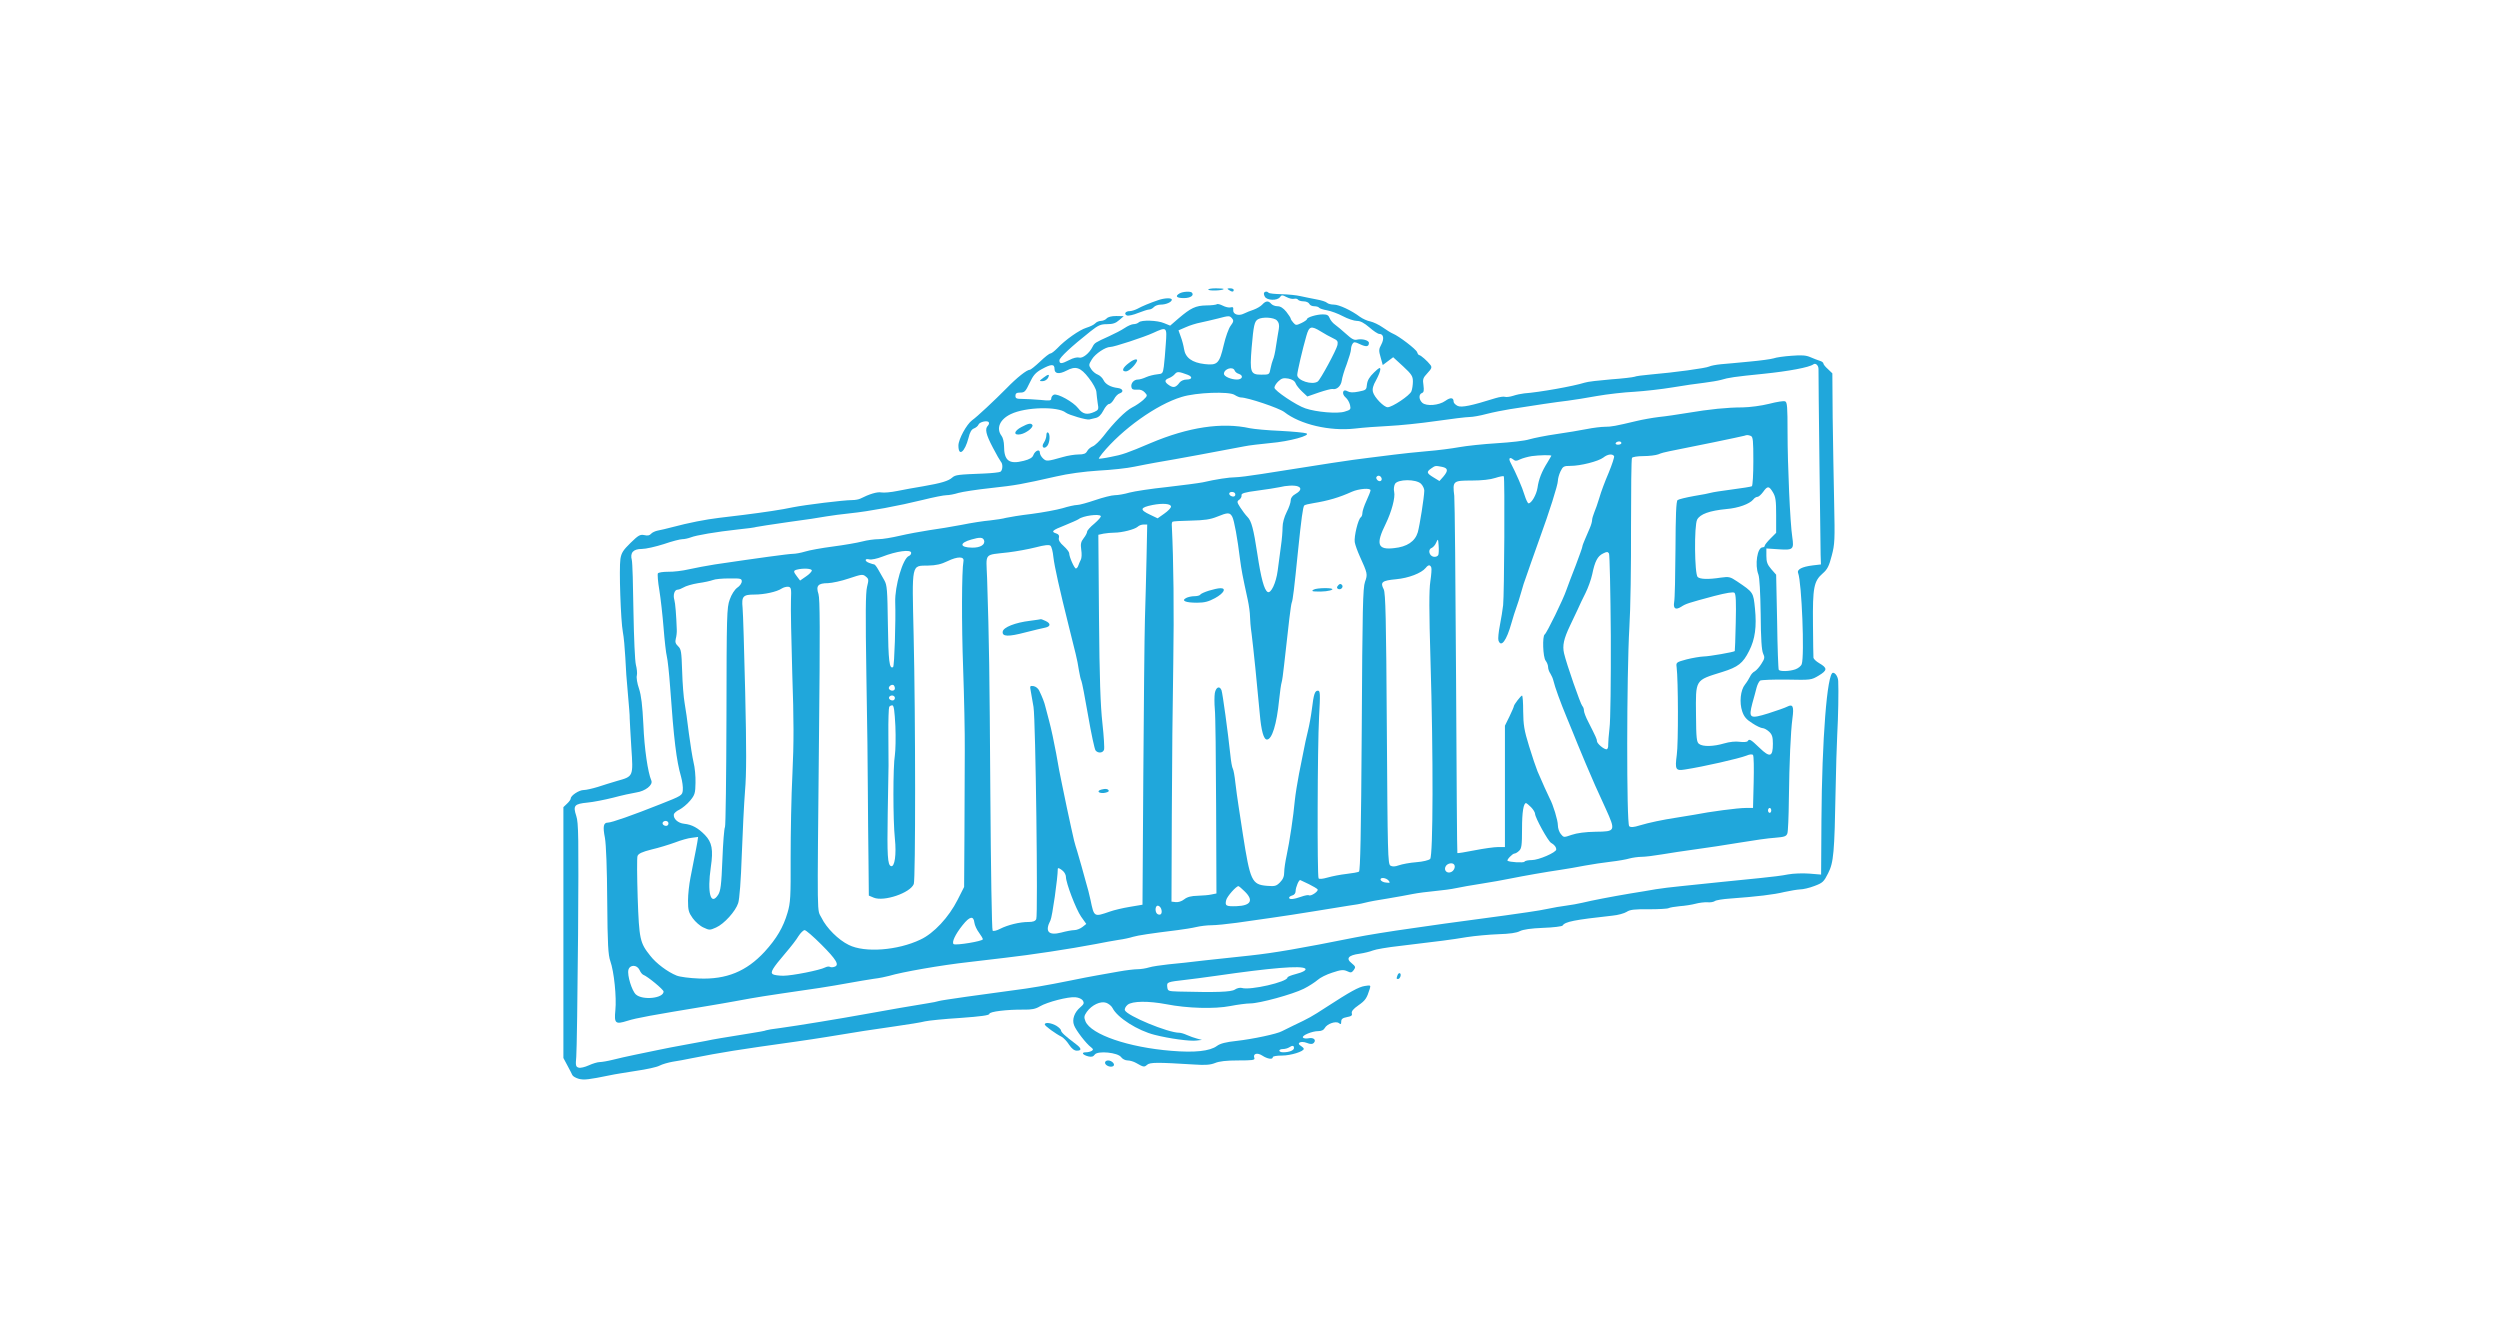
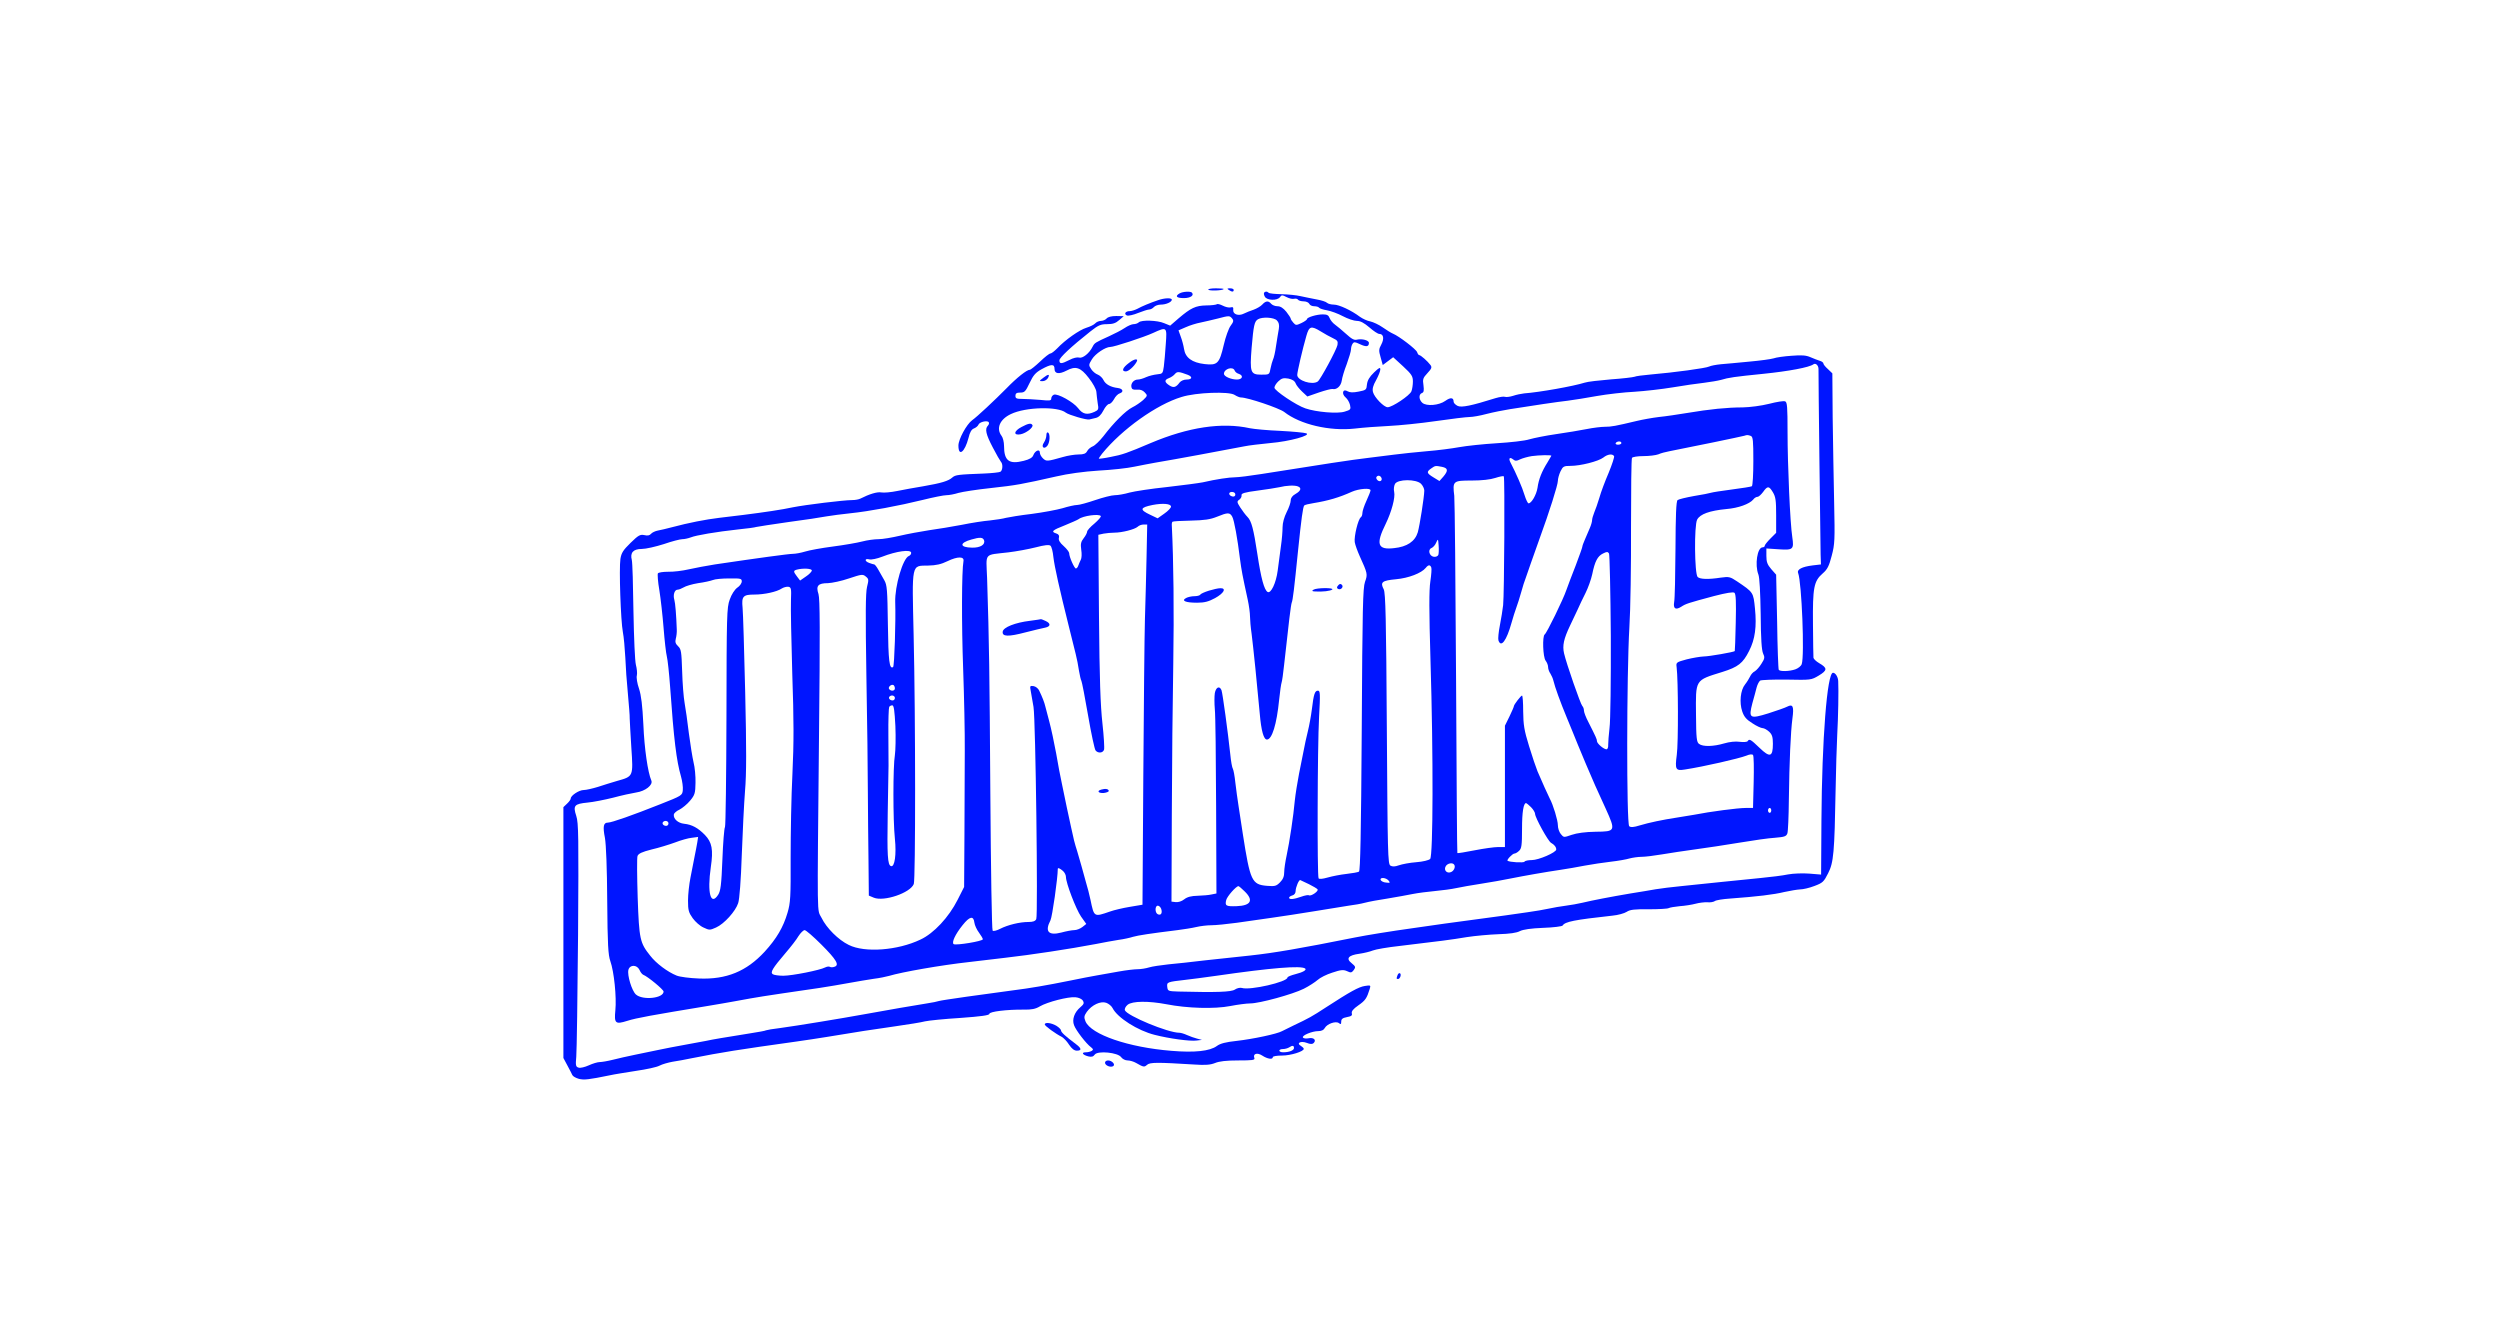
<svg xmlns="http://www.w3.org/2000/svg" width="108" height="57" viewBox="75 0 1108.0 810.0" fill="none">
-   <g transform="translate(0,810) scale(0.1,-0.1)" fill="#20a7db" stroke="none">
+   <g transform="translate(0,810) scale(0.1,-0.1)" fill="#0015ff" stroke="none">
    <path d="M6034 6322 c5 -9 86 -6 94 3 3 3 -18 5 -47 5 -29 0 -50 -4 -47 -8z" />
    <path d="M6160 6320 c19 -13 30 -13 30 0 0 6 -10 10 -22 10 -19 0 -20 -2 -8 -10z" />
    <path d="M5858 6299 c-30 -17 -20 -29 26 -29 41 0 65 17 49 34 -10 9 -56 6 -75 -5z" />
    <path d="M6377 6304 c-3 -4 -2 -15 4 -25 12 -24 77 -26 93 -3 10 14 14 14 41 0 17 -9 37 -13 47 -10 9 2 19 0 23 -6 3 -5 19 -10 35 -10 15 0 30 -7 34 -15 3 -8 16 -15 30 -15 14 0 27 -4 30 -9 4 -5 25 -12 49 -16 23 -4 67 -20 97 -36 30 -16 69 -29 86 -29 22 0 44 -12 77 -40 25 -22 52 -40 61 -40 26 0 31 -29 12 -65 -16 -29 -16 -38 -4 -79 l13 -47 32 24 32 24 61 -56 c53 -49 60 -61 60 -93 0 -20 -4 -47 -9 -60 -10 -26 -118 -98 -146 -98 -23 0 -82 61 -90 93 -5 19 0 40 19 73 14 26 26 55 26 66 0 15 -7 12 -39 -19 -28 -27 -40 -48 -43 -73 -3 -33 -5 -35 -51 -44 -35 -7 -54 -6 -68 2 -29 18 -39 -15 -12 -38 11 -9 23 -29 27 -46 6 -27 4 -30 -33 -41 -43 -14 -174 -3 -241 20 -55 18 -190 109 -190 127 0 9 11 27 24 39 20 19 31 22 61 17 24 -5 39 -14 45 -29 4 -12 23 -35 40 -51 l32 -30 72 25 c39 13 77 23 83 21 25 -6 51 18 56 50 2 18 16 65 31 103 14 39 26 79 26 90 0 11 4 27 10 35 8 12 14 12 45 -3 38 -18 55 -16 55 8 0 16 -42 27 -73 20 -17 -5 -33 4 -67 35 -25 23 -56 48 -68 57 -13 9 -28 27 -33 40 -7 18 -16 23 -42 23 -38 0 -97 -18 -97 -29 0 -4 -15 -15 -34 -24 -32 -15 -35 -15 -50 2 -9 10 -16 21 -16 25 0 4 -12 23 -27 42 -19 23 -36 34 -54 34 -15 0 -32 7 -39 15 -17 20 -33 19 -55 -5 -9 -10 -33 -24 -52 -31 -19 -6 -46 -17 -60 -24 -33 -17 -69 -5 -66 23 2 15 -2 19 -16 15 -10 -3 -32 2 -49 11 -16 8 -32 12 -36 8 -4 -3 -33 -7 -64 -7 -66 -1 -96 -16 -170 -79 l-52 -45 -37 15 c-41 18 -140 21 -156 5 -6 -6 -20 -11 -32 -11 -11 0 -36 -11 -55 -24 -19 -13 -62 -35 -95 -50 -86 -39 -89 -41 -101 -64 -20 -41 -62 -74 -83 -67 -12 3 -36 -2 -60 -15 -49 -25 -61 -25 -61 -2 0 16 71 83 191 178 48 38 63 44 102 44 35 0 53 6 74 25 l28 24 -46 1 c-30 0 -51 -6 -59 -15 -7 -8 -23 -15 -35 -15 -12 0 -28 -7 -35 -15 -7 -8 -31 -20 -54 -27 -43 -13 -130 -74 -180 -127 -17 -17 -35 -31 -41 -31 -7 0 -35 -22 -64 -50 -29 -27 -57 -50 -63 -50 -18 0 -79 -48 -143 -114 -71 -72 -182 -176 -211 -196 -34 -25 -84 -117 -84 -155 0 -71 39 -42 62 47 8 35 19 53 34 58 12 5 24 15 27 23 6 17 55 28 63 15 4 -5 1 -15 -5 -21 -20 -20 -12 -54 30 -134 22 -43 45 -82 50 -88 13 -13 11 -52 -3 -61 -6 -4 -53 -9 -102 -11 -158 -6 -174 -8 -193 -24 -24 -22 -69 -35 -178 -54 -49 -8 -121 -21 -160 -29 -38 -8 -83 -12 -98 -9 -25 5 -74 -10 -129 -38 -10 -5 -32 -9 -50 -9 -53 0 -287 -29 -363 -44 -69 -15 -178 -31 -305 -47 -36 -4 -103 -12 -149 -18 -83 -10 -186 -30 -291 -58 -30 -8 -68 -17 -85 -20 -16 -3 -35 -12 -42 -20 -8 -10 -21 -13 -41 -8 -26 5 -36 0 -85 -48 -45 -44 -56 -61 -62 -98 -9 -60 2 -381 15 -449 6 -30 12 -100 15 -155 2 -55 9 -156 16 -225 6 -69 12 -136 11 -150 0 -14 5 -94 10 -179 12 -179 13 -177 -87 -205 -33 -10 -87 -26 -119 -37 -33 -10 -72 -19 -87 -19 -28 0 -79 -34 -79 -52 0 -6 -10 -20 -23 -32 l-22 -21 0 -770 0 -770 24 -45 c14 -25 27 -52 31 -60 4 -8 22 -18 40 -23 32 -8 59 -5 191 22 26 6 98 17 160 27 63 9 128 23 144 32 17 9 53 19 80 24 28 4 82 14 120 22 183 36 275 51 640 102 55 8 138 20 185 28 179 30 290 47 425 66 77 11 158 24 180 30 22 5 120 15 218 21 125 9 177 16 177 25 0 14 109 27 210 26 49 -1 74 4 100 20 46 27 174 60 218 56 21 -2 39 -10 46 -21 9 -15 6 -22 -15 -40 -37 -31 -53 -76 -39 -111 11 -31 75 -114 104 -135 14 -11 15 -15 5 -22 -8 -5 -24 -9 -37 -9 -30 0 -20 -16 15 -25 20 -5 31 -2 40 11 18 25 142 13 162 -16 8 -11 25 -20 40 -20 14 0 37 -7 51 -15 47 -27 51 -27 68 -12 18 16 62 16 289 2 70 -5 100 -2 128 9 26 11 70 16 142 16 87 0 104 2 100 14 -11 28 17 36 48 16 32 -21 65 -26 65 -10 0 6 25 10 57 10 53 0 133 25 133 41 0 5 -8 12 -17 18 -31 17 -2 33 35 19 23 -9 35 -9 43 -1 18 18 0 36 -32 29 -15 -3 -31 -1 -34 5 -8 12 56 39 94 39 20 0 34 7 40 19 14 26 69 45 87 30 11 -9 14 -7 14 9 0 16 8 23 35 28 27 5 34 10 30 23 -3 12 8 27 40 49 43 30 52 43 70 101 7 23 6 24 -31 18 -37 -6 -88 -34 -239 -132 -84 -55 -106 -67 -195 -109 -30 -15 -63 -31 -73 -36 -29 -17 -181 -49 -279 -60 -66 -7 -101 -16 -121 -31 -43 -32 -137 -42 -279 -30 -264 21 -494 100 -528 181 -10 25 -9 33 8 58 31 43 85 68 119 56 15 -5 33 -20 39 -32 30 -60 155 -139 259 -165 90 -23 216 -40 255 -35 l35 4 -30 8 c-16 4 -44 14 -62 22 -17 8 -38 14 -47 14 -70 0 -320 104 -334 138 -3 9 4 23 17 34 29 23 127 24 238 3 127 -25 295 -30 392 -11 46 9 101 16 122 16 57 0 261 56 329 90 32 16 70 41 85 54 15 14 55 34 90 45 53 18 69 19 91 9 23 -11 28 -10 41 7 13 18 11 22 -13 42 -37 29 -20 49 48 58 28 4 65 13 82 20 17 7 92 20 166 28 251 30 315 38 410 54 52 8 140 16 196 18 67 2 111 8 131 19 20 10 68 17 143 20 62 2 116 9 119 14 15 24 71 35 307 61 33 3 72 14 86 23 21 14 48 17 136 16 60 0 115 3 122 7 7 4 38 9 68 12 31 2 75 9 97 15 22 6 55 10 73 9 18 -2 38 2 45 7 7 6 50 13 97 16 163 12 265 24 330 40 36 8 79 15 97 16 18 0 57 9 88 21 51 19 58 26 84 78 34 66 39 127 46 511 2 124 7 277 10 340 6 106 9 271 6 329 -1 25 -17 51 -32 51 -36 0 -68 -409 -71 -907 l-2 -332 -73 6 c-40 3 -98 1 -130 -5 -32 -7 -107 -16 -168 -22 -129 -13 -349 -35 -489 -50 -54 -5 -124 -14 -155 -19 -31 -6 -101 -17 -156 -26 -118 -20 -233 -42 -295 -57 -25 -6 -70 -14 -101 -18 -31 -4 -79 -12 -105 -18 -27 -6 -85 -16 -129 -22 -44 -6 -107 -15 -140 -20 -33 -5 -116 -16 -185 -25 -69 -9 -152 -20 -185 -25 -33 -5 -112 -16 -175 -25 -178 -25 -298 -45 -375 -60 -334 -67 -497 -95 -645 -111 -80 -8 -206 -22 -280 -30 -74 -9 -173 -20 -220 -24 -47 -5 -101 -13 -120 -19 -19 -6 -51 -11 -70 -11 -19 0 -71 -6 -115 -14 -44 -8 -105 -19 -135 -24 -30 -5 -102 -19 -160 -31 -153 -31 -254 -48 -350 -60 -175 -23 -445 -61 -459 -66 -8 -3 -41 -10 -75 -15 -64 -10 -245 -41 -381 -66 -148 -27 -416 -71 -519 -85 -44 -5 -83 -12 -87 -14 -3 -3 -49 -11 -100 -19 -161 -26 -223 -36 -269 -46 -25 -5 -85 -16 -135 -25 -49 -9 -119 -22 -155 -30 -36 -7 -101 -21 -145 -30 -44 -9 -106 -23 -137 -31 -32 -8 -68 -14 -80 -14 -13 0 -43 -9 -67 -20 -24 -11 -53 -18 -63 -14 -17 5 -19 13 -14 67 3 34 8 370 11 746 4 607 3 689 -11 732 -21 64 -12 74 69 82 34 3 105 17 157 30 52 14 116 28 142 32 56 8 104 46 93 73 -22 51 -43 197 -49 342 -6 121 -13 180 -27 223 -11 31 -17 68 -13 81 3 13 0 42 -6 65 -6 24 -12 161 -15 329 -2 158 -6 299 -10 314 -12 45 9 68 61 68 25 0 86 14 136 30 49 17 100 30 113 30 13 0 36 5 52 11 32 13 155 34 292 49 52 5 102 12 110 15 9 2 97 16 196 30 99 13 205 29 235 35 30 5 96 14 146 19 117 12 299 46 445 82 64 16 129 29 145 29 16 0 49 6 74 14 25 7 115 21 200 30 156 17 187 23 400 71 73 17 168 30 260 36 80 4 179 15 220 24 41 8 100 20 130 25 120 20 405 73 545 100 28 6 99 14 159 20 120 10 255 48 221 60 -11 4 -83 11 -160 15 -77 3 -160 11 -185 16 -173 38 -378 7 -610 -91 -143 -61 -175 -72 -245 -85 -38 -8 -71 -12 -73 -11 -1 2 8 16 20 31 122 150 335 302 488 348 89 28 291 35 325 13 14 -9 31 -16 39 -16 42 0 234 -65 266 -89 98 -77 279 -119 433 -102 50 6 144 13 208 16 64 3 194 16 290 30 96 14 189 25 207 25 18 0 65 8 105 19 39 10 104 23 142 29 145 23 292 45 355 52 36 5 117 17 180 29 63 11 167 23 230 26 63 4 169 16 235 27 66 11 153 24 192 28 40 5 87 13 105 18 46 14 80 19 258 37 158 16 284 40 308 58 14 11 32 -6 32 -28 -1 -47 12 -1094 13 -1140 l2 -60 -51 -6 c-65 -8 -98 -25 -89 -47 22 -58 40 -509 22 -559 -4 -12 -22 -26 -39 -32 -37 -13 -95 -14 -102 -3 -3 5 -8 138 -10 296 l-6 288 -30 34 c-24 28 -30 44 -30 81 l0 46 75 -5 c90 -6 95 -1 84 75 -13 82 -29 443 -29 644 0 154 -2 185 -15 189 -8 4 -52 -3 -98 -15 -48 -12 -116 -21 -162 -22 -95 0 -203 -11 -340 -34 -55 -9 -134 -21 -175 -25 -41 -5 -102 -16 -135 -24 -134 -32 -157 -36 -196 -36 -22 0 -72 -6 -112 -14 -40 -8 -124 -22 -187 -31 -63 -9 -137 -24 -165 -32 -27 -9 -117 -19 -200 -24 -82 -5 -186 -16 -230 -24 -44 -8 -134 -20 -200 -25 -66 -6 -156 -15 -200 -21 -44 -5 -116 -14 -160 -20 -103 -12 -278 -39 -655 -99 -69 -11 -141 -20 -161 -20 -36 0 -117 -12 -199 -31 -25 -5 -124 -18 -220 -29 -96 -10 -200 -26 -230 -34 -30 -9 -71 -16 -90 -16 -19 0 -73 -14 -120 -30 -47 -16 -97 -30 -111 -30 -14 0 -55 -9 -90 -20 -35 -10 -121 -26 -190 -35 -69 -8 -140 -20 -157 -24 -17 -5 -62 -12 -99 -16 -37 -3 -115 -15 -173 -27 -58 -11 -148 -26 -200 -33 -52 -8 -133 -23 -180 -34 -47 -11 -105 -21 -130 -21 -25 0 -70 -6 -100 -14 -30 -8 -111 -22 -180 -31 -69 -9 -146 -23 -171 -31 -26 -8 -60 -14 -75 -14 -26 0 -216 -26 -479 -65 -49 -8 -121 -21 -160 -30 -38 -9 -95 -16 -127 -15 -31 0 -59 -4 -63 -10 -3 -5 0 -52 9 -103 8 -50 20 -155 26 -232 6 -77 15 -156 20 -175 5 -19 14 -102 20 -185 23 -325 39 -456 67 -552 8 -28 13 -66 11 -84 -3 -32 -6 -34 -138 -86 -171 -68 -299 -113 -322 -113 -27 0 -32 -23 -18 -94 7 -39 13 -189 14 -387 2 -269 6 -332 19 -369 23 -64 39 -222 31 -302 -8 -81 0 -88 73 -65 57 18 146 34 503 93 52 9 120 20 150 26 30 5 78 14 105 19 28 5 113 19 190 30 185 26 301 44 410 64 50 9 119 21 154 26 35 4 77 13 95 18 80 24 319 66 491 85 72 9 171 20 220 26 159 18 397 54 560 85 44 9 106 20 137 25 31 4 72 13 90 19 31 9 110 21 273 41 39 5 90 13 115 19 25 6 67 11 93 11 27 0 96 7 155 15 59 9 157 22 217 31 61 8 178 27 260 40 83 14 177 29 210 34 33 4 78 12 100 18 22 6 85 18 140 26 55 9 125 22 155 28 30 6 92 14 136 18 45 4 103 12 130 18 27 6 96 18 154 27 58 9 137 23 175 31 90 18 221 41 310 54 39 6 106 17 150 26 44 8 116 19 160 24 44 5 96 14 115 20 19 5 53 10 74 10 22 0 78 7 125 15 47 8 140 22 206 31 66 9 188 27 270 41 83 14 181 28 218 30 58 5 69 8 76 27 4 11 8 104 9 206 3 234 11 417 22 500 10 73 3 90 -32 72 -13 -7 -65 -25 -115 -41 -116 -36 -123 -31 -99 62 10 34 21 77 26 96 5 19 15 38 22 43 7 4 81 7 163 6 149 -3 150 -3 197 25 53 32 54 46 2 76 -19 11 -34 26 -35 33 -1 7 -2 101 -3 208 -2 223 5 262 60 310 28 24 39 45 55 108 19 71 20 96 15 327 -3 138 -7 372 -9 522 l-2 271 -27 26 c-16 14 -28 29 -28 35 0 5 -10 13 -22 16 -13 4 -38 14 -57 22 -27 12 -53 14 -116 9 -45 -3 -95 -10 -111 -16 -16 -5 -83 -14 -149 -20 -66 -6 -144 -14 -174 -16 -30 -3 -62 -9 -72 -14 -18 -10 -217 -37 -359 -49 -47 -4 -92 -10 -100 -14 -8 -3 -73 -11 -145 -16 -71 -6 -143 -14 -160 -20 -70 -22 -277 -59 -372 -66 -17 -2 -48 -8 -68 -15 -19 -6 -42 -9 -50 -6 -8 3 -33 -1 -57 -8 -150 -47 -209 -59 -233 -48 -14 7 -25 18 -25 26 0 26 -19 28 -51 5 -39 -28 -116 -34 -141 -12 -22 20 -23 52 -3 60 12 4 14 15 10 47 -6 38 -3 46 24 75 26 28 29 36 19 50 -18 24 -60 61 -69 61 -4 0 -10 8 -13 18 -6 18 -112 99 -149 114 -10 4 -38 21 -62 38 -24 17 -59 33 -77 37 -18 3 -46 16 -63 28 -53 40 -129 75 -160 75 -17 0 -36 5 -42 11 -7 7 -36 16 -65 21 -29 5 -73 15 -98 20 -25 6 -77 11 -117 12 -39 1 -75 4 -79 9 -9 9 -19 9 -27 1z m-197 -159 c11 -13 9 -21 -9 -45 -12 -16 -31 -69 -42 -117 -27 -116 -39 -127 -118 -118 -77 9 -118 39 -126 93 -3 20 -12 54 -20 75 l-14 39 44 19 c24 11 65 24 92 29 26 6 73 16 103 24 72 19 75 19 90 1z m275 -12 c12 -12 16 -27 12 -52 -4 -20 -11 -67 -17 -104 -5 -38 -14 -76 -19 -85 -4 -9 -11 -34 -15 -54 -7 -38 -7 -38 -57 -38 -66 0 -71 14 -59 165 12 138 17 162 39 175 27 16 98 12 116 -7z m270 -68 c22 -14 55 -32 74 -41 28 -13 32 -19 28 -42 -6 -30 -105 -213 -121 -224 -34 -24 -126 6 -126 40 0 19 33 161 56 240 17 60 29 64 89 27z m-952 -77 c-3 -51 -9 -113 -12 -138 -6 -43 -8 -45 -41 -48 -19 -2 -49 -9 -67 -17 -17 -8 -40 -15 -51 -15 -25 0 -45 -23 -40 -47 3 -13 11 -17 34 -15 20 2 36 -4 48 -17 18 -19 17 -21 -10 -47 -16 -14 -46 -35 -67 -45 -41 -21 -113 -93 -177 -177 -23 -29 -52 -57 -65 -62 -13 -5 -29 -18 -35 -30 -8 -15 -21 -20 -53 -20 -23 0 -67 -7 -97 -16 -95 -27 -100 -27 -120 -9 -11 10 -20 26 -20 36 0 25 -29 13 -40 -15 -5 -15 -23 -26 -59 -35 -90 -23 -121 0 -121 92 0 23 -7 51 -15 61 -35 46 -11 102 57 134 91 44 289 48 337 9 17 -14 130 -47 145 -42 6 2 23 6 38 9 19 4 34 19 48 46 11 22 27 40 35 40 8 0 21 13 30 29 8 16 24 33 35 36 27 9 20 29 -11 33 -44 5 -76 23 -88 48 -6 13 -22 29 -35 34 -14 5 -32 20 -41 34 -16 24 -16 27 5 61 21 34 83 75 112 75 21 -1 209 61 263 86 85 39 86 38 78 -68z m-683 -153 c0 -30 28 -34 74 -10 56 30 86 20 136 -45 26 -33 46 -70 47 -86 1 -16 5 -47 8 -69 7 -37 5 -42 -19 -53 -46 -21 -73 -15 -101 22 -29 38 -126 92 -149 83 -9 -4 -16 -14 -16 -23 0 -14 -9 -15 -67 -9 -38 3 -87 6 -110 6 -36 0 -43 3 -43 19 0 15 7 20 30 20 26 0 32 6 57 59 22 47 37 64 73 84 60 33 80 34 80 2z m1106 -10 c3 -8 14 -17 25 -20 31 -10 23 -35 -11 -35 -36 0 -80 19 -80 35 0 31 56 48 66 20z m-288 -26 c31 -12 27 -29 -7 -29 -17 0 -35 -8 -43 -18 -22 -30 -37 -35 -63 -18 -31 20 -32 34 -2 45 13 5 29 16 36 25 14 16 23 16 79 -5z m3456 -375 c14 -5 16 -28 16 -154 0 -82 -4 -151 -9 -155 -5 -3 -60 -12 -123 -20 -62 -8 -119 -17 -128 -20 -8 -3 -55 -12 -104 -20 -50 -9 -95 -20 -101 -25 -9 -7 -12 -95 -13 -301 -1 -160 -4 -306 -8 -324 -7 -41 8 -52 43 -30 29 19 42 23 202 66 77 20 117 26 125 20 9 -8 11 -56 8 -183 -2 -95 -5 -174 -6 -175 -5 -6 -158 -33 -191 -33 -22 -1 -69 -9 -105 -18 -63 -17 -65 -19 -61 -47 10 -80 11 -469 1 -539 -12 -91 -7 -99 50 -90 117 18 330 67 377 85 21 9 36 10 41 4 5 -6 6 -81 4 -167 l-4 -158 -45 0 c-47 0 -217 -22 -318 -42 -33 -6 -82 -14 -110 -18 -79 -12 -166 -30 -222 -47 -38 -12 -56 -13 -65 -5 -17 13 -16 931 1 1222 7 107 11 383 10 612 0 229 2 421 6 427 3 6 35 11 70 11 35 0 76 5 92 11 15 7 46 15 68 19 120 23 443 90 460 95 16 6 23 5 39 -1z m-794 -44 c0 -5 -9 -10 -21 -10 -11 0 -17 5 -14 10 3 6 13 10 21 10 8 0 14 -4 14 -10z m-430 -78 c0 -1 -11 -20 -24 -41 -34 -54 -54 -103 -61 -156 -7 -43 -37 -95 -55 -95 -5 0 -16 23 -25 52 -13 44 -50 130 -87 201 -12 24 -3 33 17 17 13 -11 21 -11 43 0 15 7 47 16 72 20 44 6 120 8 120 2z m385 -2 c3 -5 -12 -51 -33 -102 -22 -51 -48 -120 -57 -153 -10 -33 -24 -74 -32 -92 -7 -17 -13 -38 -13 -47 0 -8 -6 -30 -14 -48 -8 -18 -21 -49 -30 -70 -9 -20 -16 -40 -16 -45 0 -4 -18 -55 -40 -113 -23 -58 -48 -125 -57 -150 -20 -60 -122 -268 -134 -275 -15 -10 -11 -139 6 -161 8 -10 15 -28 15 -39 0 -11 6 -29 14 -40 7 -11 16 -31 19 -45 9 -38 41 -127 82 -226 20 -49 51 -123 67 -164 17 -41 40 -95 50 -120 11 -25 23 -54 28 -65 10 -25 36 -84 94 -210 62 -137 60 -140 -62 -141 -63 -1 -115 -8 -147 -19 -49 -17 -49 -17 -67 5 -10 12 -18 36 -18 54 0 30 -29 126 -50 164 -10 19 -48 104 -75 167 -9 22 -33 92 -52 155 -30 97 -35 130 -36 213 0 53 -3 97 -7 97 -7 0 -50 -56 -50 -65 0 -4 -12 -32 -27 -63 l-28 -57 0 -373 0 -372 -42 0 c-23 0 -88 -9 -144 -20 -56 -11 -104 -19 -106 -17 -2 2 -5 485 -8 1073 -3 588 -8 1092 -11 1120 -11 91 -8 94 106 94 64 0 116 6 146 16 25 8 48 13 52 10 7 -7 3 -724 -4 -791 -3 -27 -12 -83 -20 -124 -8 -40 -12 -82 -9 -92 16 -48 50 -2 80 106 9 33 23 76 30 95 7 19 21 62 30 95 9 33 21 71 27 85 5 14 20 56 33 95 13 38 38 108 55 155 56 153 110 323 110 348 0 13 7 39 16 58 15 31 20 34 62 34 61 0 171 28 201 51 26 21 56 25 66 9z m-1056 -66 c37 -8 39 -23 8 -60 l-24 -27 -36 22 c-43 26 -45 34 -15 55 26 18 25 18 67 10z m-374 -64 c11 -17 -5 -32 -21 -19 -7 6 -11 15 -8 20 7 12 21 11 29 -1z m245 -40 c11 -11 20 -30 20 -42 -1 -42 -28 -213 -40 -256 -17 -56 -66 -89 -146 -97 -101 -12 -113 24 -51 149 36 74 60 162 52 197 -4 15 -1 37 5 48 16 30 130 31 160 1z m-756 -16 c24 -9 19 -27 -14 -46 -20 -11 -30 -25 -30 -40 0 -13 -11 -45 -25 -72 -15 -30 -25 -66 -25 -92 0 -24 -4 -76 -10 -116 -5 -40 -14 -108 -20 -151 -10 -77 -42 -143 -62 -131 -21 13 -40 82 -63 234 -23 152 -36 202 -60 226 -12 12 -32 39 -45 59 -21 33 -21 37 -5 48 9 7 15 19 13 27 -2 11 19 18 97 28 55 7 116 17 135 21 44 11 94 13 114 5z m2916 -36 c17 -28 20 -51 20 -141 l0 -108 -35 -35 c-19 -19 -35 -39 -35 -44 0 -6 -6 -10 -13 -10 -33 0 -49 -108 -26 -167 7 -17 12 -111 14 -243 1 -150 6 -223 15 -242 11 -23 10 -31 -10 -62 -12 -20 -31 -41 -41 -47 -11 -5 -24 -20 -29 -32 -6 -12 -19 -34 -31 -49 -28 -34 -36 -111 -17 -166 11 -32 25 -49 62 -72 25 -17 54 -30 63 -30 9 0 27 -10 40 -22 18 -17 23 -32 23 -74 0 -81 -18 -87 -82 -25 -55 53 -63 57 -73 41 -3 -5 -25 -7 -48 -4 -26 4 -63 0 -97 -10 -64 -19 -130 -21 -153 -3 -15 10 -18 34 -19 178 -2 221 -8 211 162 264 96 30 126 53 164 129 37 72 47 150 36 260 -10 100 -9 99 -110 167 -42 28 -49 30 -100 23 -77 -12 -128 -10 -142 4 -19 19 -22 316 -3 352 18 34 76 55 180 65 73 6 141 31 164 58 7 10 19 17 27 17 7 0 22 14 34 30 27 38 36 38 60 -2z m-2470 12 c0 -5 -11 -34 -25 -64 -14 -30 -25 -64 -25 -75 0 -11 -4 -22 -9 -26 -17 -10 -43 -118 -38 -153 3 -18 17 -56 30 -85 49 -108 50 -112 33 -159 -13 -37 -16 -159 -20 -907 -4 -640 -9 -867 -17 -872 -7 -4 -41 -10 -77 -14 -36 -4 -87 -14 -115 -22 -32 -9 -52 -11 -56 -5 -9 16 -7 807 3 990 8 145 7 162 -7 162 -19 0 -26 -21 -37 -113 -5 -40 -16 -101 -25 -137 -9 -36 -20 -87 -25 -115 -5 -27 -18 -93 -29 -145 -10 -52 -22 -126 -26 -165 -8 -91 -32 -253 -50 -336 -8 -37 -15 -83 -15 -103 0 -26 -7 -44 -26 -63 -23 -23 -31 -25 -81 -21 -92 8 -102 30 -147 318 -8 52 -20 129 -26 170 -7 41 -15 107 -20 146 -4 39 -11 77 -15 84 -5 7 -12 47 -16 89 -14 132 -47 375 -54 394 -12 29 -34 19 -41 -18 -3 -20 -3 -63 0 -98 4 -34 7 -303 8 -597 l2 -535 -30 -6 c-16 -4 -54 -7 -85 -8 -40 -1 -64 -7 -83 -22 -15 -12 -37 -19 -52 -17 l-26 3 2 535 c1 294 5 713 9 930 5 316 2 622 -9 844 -1 10 1 20 4 23 3 3 53 6 113 7 85 2 119 7 161 24 66 27 78 27 93 0 12 -22 32 -132 48 -263 9 -67 14 -95 47 -246 8 -37 14 -83 14 -103 0 -19 4 -68 10 -108 10 -79 35 -322 50 -490 9 -105 24 -158 44 -158 31 0 60 93 75 245 5 50 12 97 15 105 3 8 10 56 15 105 29 266 42 372 47 385 7 16 15 82 39 320 20 195 30 268 38 277 4 4 29 10 55 14 92 15 160 35 237 70 43 19 115 25 115 9z m-830 -26 c0 -9 -7 -14 -17 -12 -25 5 -28 28 -4 28 12 0 21 -6 21 -16z m-395 -74 c0 -8 -18 -27 -41 -43 l-41 -29 -46 22 c-66 31 -63 44 15 60 62 12 113 8 113 -10z m-431 -58 c3 -5 -15 -25 -39 -46 -25 -20 -45 -43 -45 -50 0 -7 -9 -25 -21 -40 -17 -22 -20 -35 -15 -71 4 -24 3 -52 -3 -62 -5 -10 -12 -26 -15 -35 -3 -10 -10 -18 -15 -18 -9 0 -41 71 -41 94 0 7 -15 27 -34 44 -24 21 -33 37 -29 51 3 13 -1 21 -16 26 -35 11 -25 20 52 50 39 16 78 33 85 38 27 21 126 34 136 19z m281 -249 c-2 -109 -7 -281 -10 -383 -3 -102 -7 -538 -10 -970 l-5 -784 -77 -13 c-43 -7 -98 -20 -123 -29 -98 -34 -97 -35 -119 71 -7 33 -19 80 -27 105 -7 25 -20 72 -29 105 -9 33 -21 74 -26 90 -6 17 -14 46 -19 65 -4 19 -12 55 -18 80 -6 25 -18 81 -27 125 -9 44 -22 109 -30 145 -8 36 -24 119 -35 185 -12 66 -31 154 -42 195 -11 41 -22 84 -25 95 -5 22 -18 56 -37 95 -6 14 -22 26 -35 28 -22 3 -23 1 -17 -30 3 -18 11 -62 17 -98 13 -79 28 -1278 17 -1302 -6 -13 -20 -18 -48 -18 -54 0 -127 -18 -174 -42 -21 -11 -42 -16 -46 -11 -5 4 -11 382 -14 838 -5 761 -7 921 -20 1327 -6 159 -22 139 130 157 50 6 126 20 169 31 53 14 82 17 90 10 7 -6 15 -37 18 -70 7 -59 37 -194 96 -430 16 -63 34 -137 41 -165 7 -27 16 -73 20 -102 5 -28 11 -57 15 -63 3 -5 22 -101 41 -212 19 -111 40 -208 46 -215 15 -19 46 -16 52 5 3 9 -1 82 -10 162 -12 108 -18 274 -21 651 l-4 506 32 7 c17 3 47 6 66 6 47 0 125 20 143 36 8 8 24 14 37 14 l22 0 -4 -197z m-998 101 c10 -27 -22 -47 -73 -46 -77 1 -80 29 -4 50 51 15 70 14 77 -4z m2789 -91 c-4 -8 -16 -13 -28 -11 -28 4 -38 45 -13 54 9 4 22 18 28 33 11 25 12 25 15 -18 2 -24 1 -50 -2 -58z m-3236 13 c0 -8 -6 -16 -14 -19 -37 -14 -87 -185 -84 -284 4 -111 -5 -394 -13 -398 -23 -15 -29 36 -32 261 -3 216 -5 242 -22 272 -11 19 -28 48 -37 65 -10 18 -21 32 -25 32 -5 1 -18 4 -30 9 -30 10 -30 30 0 22 13 -3 47 4 78 16 89 35 179 47 179 24z m4295 -509 c1 -271 -2 -526 -8 -567 -5 -41 -8 -87 -8 -102 1 -17 -4 -28 -11 -28 -18 1 -58 36 -58 50 0 12 -6 25 -53 118 -15 28 -27 60 -27 70 0 10 -4 22 -10 28 -11 11 -97 258 -112 323 -11 48 -2 89 37 171 12 25 32 68 45 95 12 28 35 75 50 105 15 30 34 82 41 115 16 79 33 111 66 127 24 12 29 12 37 0 4 -8 9 -235 11 -505z m-3974 458 c-11 -59 -12 -387 -2 -660 6 -170 11 -398 10 -505 0 -107 -1 -339 -2 -515 l-2 -320 -40 -79 c-54 -107 -146 -206 -228 -244 -140 -67 -342 -82 -440 -33 -64 31 -137 104 -167 166 -29 59 -27 -52 -16 1100 7 670 6 858 -3 888 -17 51 -3 67 58 67 25 1 83 13 129 29 78 26 85 27 103 12 19 -15 19 -20 8 -64 -9 -37 -10 -167 -4 -545 5 -273 9 -594 9 -712 1 -118 2 -310 4 -426 l2 -212 31 -13 c62 -25 223 29 245 84 11 28 11 1020 -1 1529 -10 447 -15 424 89 426 49 1 80 8 119 27 62 30 104 30 98 0z m2872 -39 c3 -7 0 -46 -6 -86 -8 -54 -8 -178 1 -484 18 -587 16 -1200 -2 -1219 -8 -8 -45 -17 -85 -20 -40 -3 -87 -12 -107 -19 -25 -9 -40 -9 -52 -2 -16 10 -17 73 -22 840 -4 678 -8 834 -19 856 -23 44 -11 54 75 62 77 7 156 37 183 70 16 20 27 20 34 2z m-3803 -18 c0 -7 -16 -24 -36 -37 l-36 -25 -19 25 c-23 30 -23 36 -1 42 38 10 92 7 92 -5z m-430 -67 c0 -11 -12 -29 -28 -39 -16 -12 -35 -41 -46 -73 -18 -49 -19 -92 -20 -718 -1 -366 -5 -672 -9 -678 -5 -7 -12 -97 -16 -201 -6 -155 -11 -192 -26 -215 -46 -71 -68 12 -45 170 16 108 7 152 -36 197 -43 44 -80 64 -128 69 -38 4 -67 31 -63 57 1 8 17 22 35 30 17 9 47 33 65 55 29 35 32 46 33 110 1 38 -4 95 -12 125 -7 30 -20 111 -29 180 -8 69 -20 152 -26 185 -6 33 -13 120 -15 194 -4 121 -6 136 -25 154 -16 15 -19 26 -14 46 4 14 7 40 6 56 -3 87 -9 163 -15 183 -9 29 1 62 20 62 8 0 25 7 37 14 12 8 52 20 89 26 37 5 77 14 90 19 13 6 58 10 101 10 70 1 77 -1 77 -18z m302 -116 c-2 -44 2 -246 8 -450 10 -288 10 -424 1 -615 -7 -135 -11 -366 -11 -515 1 -242 -1 -277 -19 -338 -26 -89 -67 -159 -141 -240 -111 -120 -234 -171 -403 -164 -56 2 -118 10 -137 18 -55 22 -126 75 -162 122 -63 79 -68 99 -77 357 -4 129 -5 244 -1 255 6 15 27 25 86 40 44 10 108 30 144 43 36 14 82 27 104 29 l38 5 -5 -33 c-3 -19 -11 -59 -17 -89 -6 -30 -17 -88 -25 -128 -8 -40 -15 -103 -15 -141 0 -59 4 -73 29 -108 16 -22 45 -48 66 -57 36 -17 39 -17 77 0 50 22 120 100 136 150 8 23 17 143 22 294 5 140 14 318 20 395 9 104 9 260 1 605 -6 256 -13 489 -16 519 -7 70 3 81 72 81 62 0 139 17 168 37 11 7 29 12 40 11 18 -3 20 -9 17 -83z m638 -541 c0 -17 -26 -19 -36 -3 -7 12 15 31 28 23 4 -3 8 -12 8 -20z m0 -59 c0 -8 -6 -15 -14 -15 -17 0 -28 14 -19 24 12 12 33 6 33 -9z m3 -172 c3 -71 1 -150 -3 -178 -12 -69 -12 -400 0 -514 10 -96 -1 -176 -24 -168 -21 7 -24 65 -20 325 3 147 5 278 5 292 0 14 0 98 -1 188 -1 89 2 167 5 172 3 6 12 10 19 10 10 0 14 -33 19 -127z m3902 -498 c14 -14 25 -33 25 -41 0 -23 80 -168 98 -178 20 -11 32 -26 32 -41 0 -18 -108 -65 -150 -65 -21 0 -42 -4 -45 -10 -5 -8 -93 -3 -104 6 -6 6 31 44 42 44 6 0 19 7 29 17 15 14 18 33 18 135 0 103 9 158 25 158 2 0 16 -11 30 -25z m1475 -20 c0 -8 -4 -15 -10 -15 -5 0 -10 7 -10 15 0 8 5 15 10 15 6 0 10 -7 10 -15z m-6770 -80 c0 -8 -6 -15 -14 -15 -17 0 -28 14 -19 24 12 12 33 6 33 -9z m4824 -254 c9 -13 -3 -39 -21 -45 -24 -10 -45 12 -32 35 10 20 44 26 53 10z m-2402 -38 c10 -9 18 -25 18 -36 0 -38 62 -199 93 -244 l32 -45 -24 -19 c-13 -10 -35 -19 -50 -19 -14 0 -51 -7 -80 -15 -78 -20 -102 6 -66 75 11 21 45 260 45 316 0 9 14 3 32 -13z m1999 -59 c11 -14 9 -15 -16 -12 -16 1 -30 9 -33 16 -6 18 33 15 49 -4z m-489 -22 c26 -13 50 -27 53 -32 7 -11 -41 -44 -53 -36 -4 3 -26 -1 -48 -9 -45 -16 -74 -19 -74 -6 0 5 9 11 20 14 12 3 20 14 20 26 0 24 21 73 29 68 3 -2 27 -13 53 -25z m-395 -44 c57 -55 39 -88 -50 -91 -64 -2 -72 2 -63 38 6 23 61 85 75 85 3 0 20 -14 38 -32z m-512 -108 c8 -25 -1 -41 -20 -33 -19 7 -20 53 -1 53 8 0 17 -9 21 -20z m-1147 -84 c2 -16 15 -44 28 -61 13 -18 24 -36 24 -41 0 -12 -165 -39 -179 -30 -14 9 9 60 55 117 43 54 67 59 72 15z m-940 -134 c94 -94 113 -127 81 -137 -10 -4 -23 -4 -29 0 -5 3 -18 1 -28 -4 -32 -17 -203 -51 -257 -51 -27 0 -56 4 -64 9 -18 11 -3 36 78 131 31 36 67 82 79 103 13 20 30 37 38 37 8 0 54 -40 102 -88z m-1116 -156 c6 -14 16 -27 23 -30 27 -10 125 -91 125 -103 0 -42 -129 -55 -170 -18 -25 23 -54 118 -46 151 9 33 52 33 68 0z m4087 8 c10 -9 -15 -23 -59 -34 -27 -7 -50 -16 -50 -21 0 -27 -230 -80 -280 -64 -11 3 -30 -1 -43 -10 -23 -15 -113 -18 -347 -12 -63 2 -65 3 -68 29 -3 29 -1 30 113 43 28 3 113 14 190 25 332 48 520 64 544 44z m-69 -488 c0 -14 -29 -26 -67 -26 -13 0 -23 5 -23 10 0 6 10 10 23 10 12 0 29 5 37 10 21 14 30 12 30 -4z" />
    <path d="M5547 5872 c-39 -29 -48 -52 -19 -52 16 0 49 29 65 57 15 24 -12 22 -46 -5z" />
    <path d="M4888 5479 c-49 -25 -52 -54 -6 -45 35 7 81 44 72 57 -8 13 -25 10 -66 -12z" />
    <path d="M5040 5428 c0 -13 -7 -33 -15 -45 -20 -28 2 -45 22 -18 15 22 17 71 3 80 -6 3 -10 -4 -10 -17z" />
    <path d="M5020 5780 c-25 -19 -25 -20 -3 -20 12 0 27 9 33 20 13 25 2 25 -30 0z" />
    <path d="M6831 4506 c-9 -10 -9 -16 -1 -21 17 -10 37 12 24 25 -8 8 -15 6 -23 -4z" />
    <path d="M6038 4474 c-26 -8 -50 -19 -53 -24 -3 -6 -20 -10 -36 -10 -17 0 -40 -5 -51 -11 -32 -17 -4 -29 67 -29 46 0 71 7 110 28 55 30 72 62 33 61 -13 0 -44 -7 -70 -15z" />
    <path d="M6680 4480 c-12 -8 -10 -10 10 -11 45 -3 95 3 105 12 12 12 -96 11 -115 -1z" />
    <path d="M4940 4289 c-92 -11 -164 -40 -168 -66 -5 -32 34 -33 140 -5 51 13 105 26 121 29 34 7 35 26 2 41 -14 7 -27 11 -28 11 -1 -1 -31 -5 -67 -10z" />
    <path d="M5378 3253 c-31 -8 -19 -24 15 -21 17 2 31 8 30 13 -2 12 -21 15 -45 8z" />
    <path d="M5725 6257 c-50 -17 -98 -37 -127 -53 -14 -7 -35 -14 -46 -14 -27 0 -38 -18 -17 -27 9 -3 40 4 69 16 28 11 59 21 67 21 9 0 22 7 29 15 7 8 26 15 42 15 33 0 68 16 68 30 0 13 -46 11 -85 -3z" />
    <path d="M7196 2114 c-8 -21 -8 -24 3 -24 12 0 22 28 12 35 -5 3 -12 -2 -15 -11z" />
    <path d="M5030 1811 c0 -9 66 -57 104 -76 11 -6 32 -27 45 -48 17 -25 32 -37 48 -37 31 0 29 14 -4 39 -68 51 -93 74 -93 85 0 6 -13 19 -29 29 -31 18 -71 23 -71 8z" />
    <path d="M5400 1576 c0 -17 34 -31 50 -21 16 10 -8 35 -31 35 -11 0 -19 -6 -19 -14z" />
  </g>
</svg>
